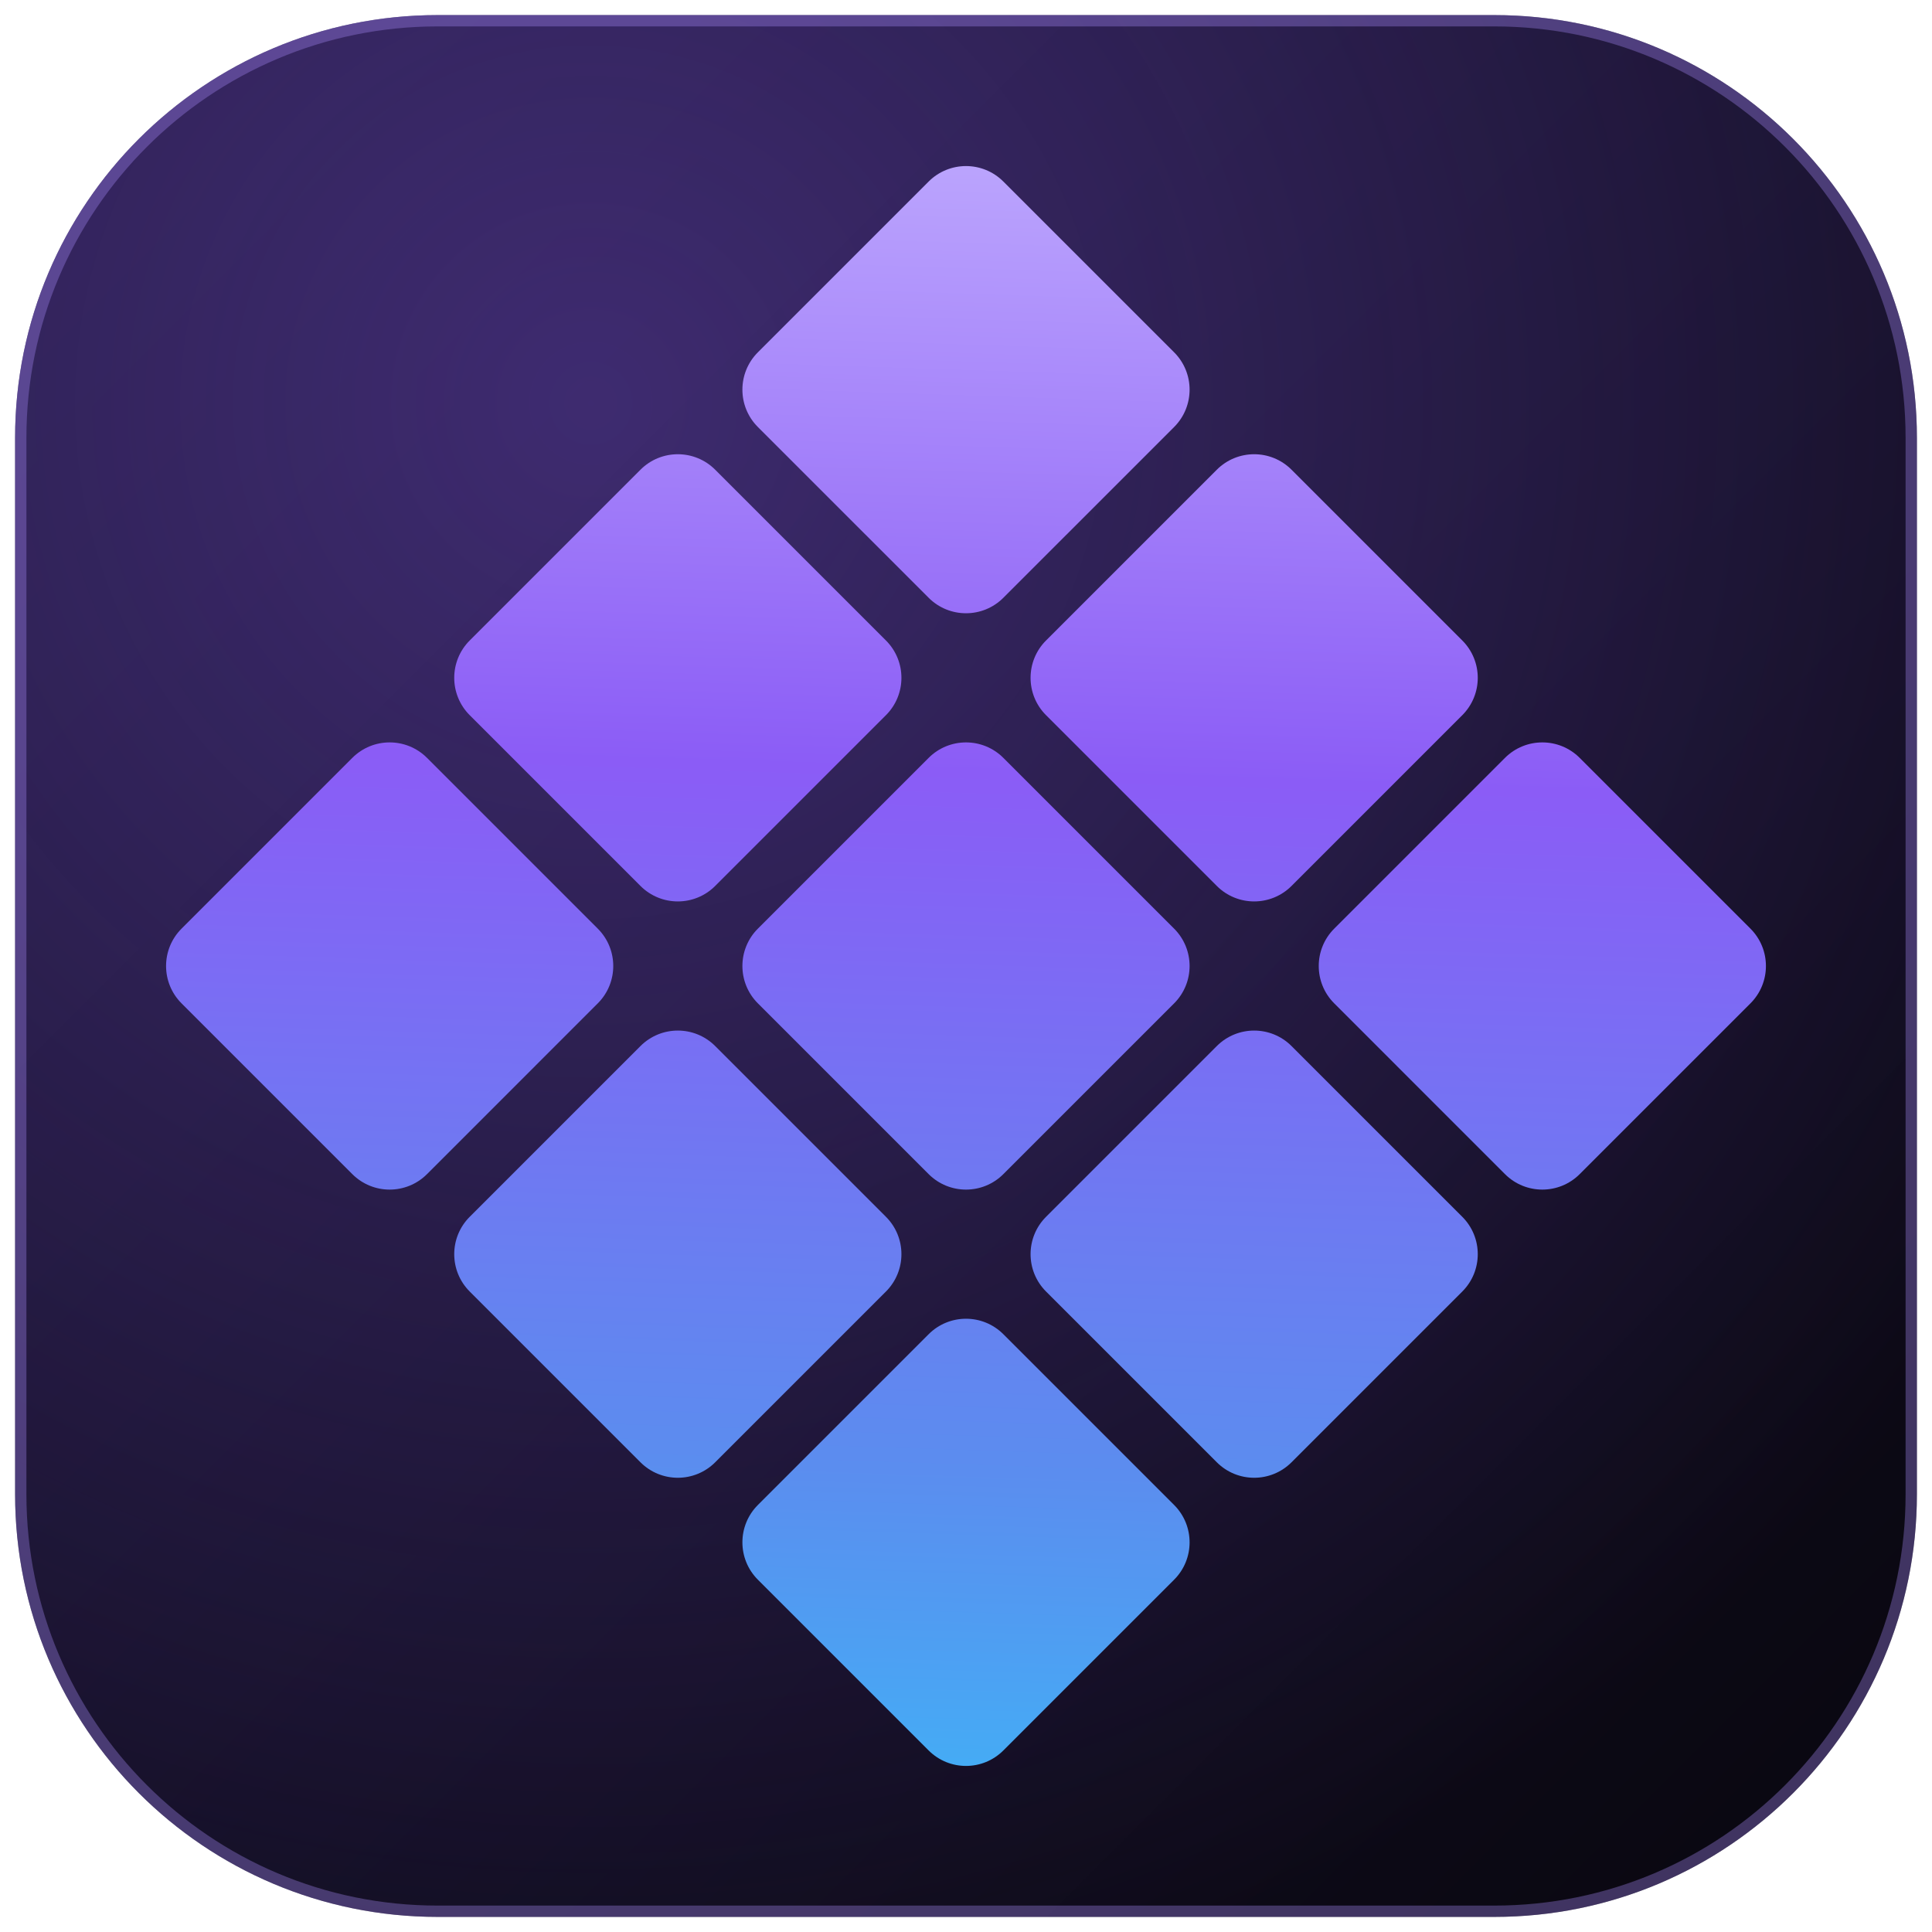
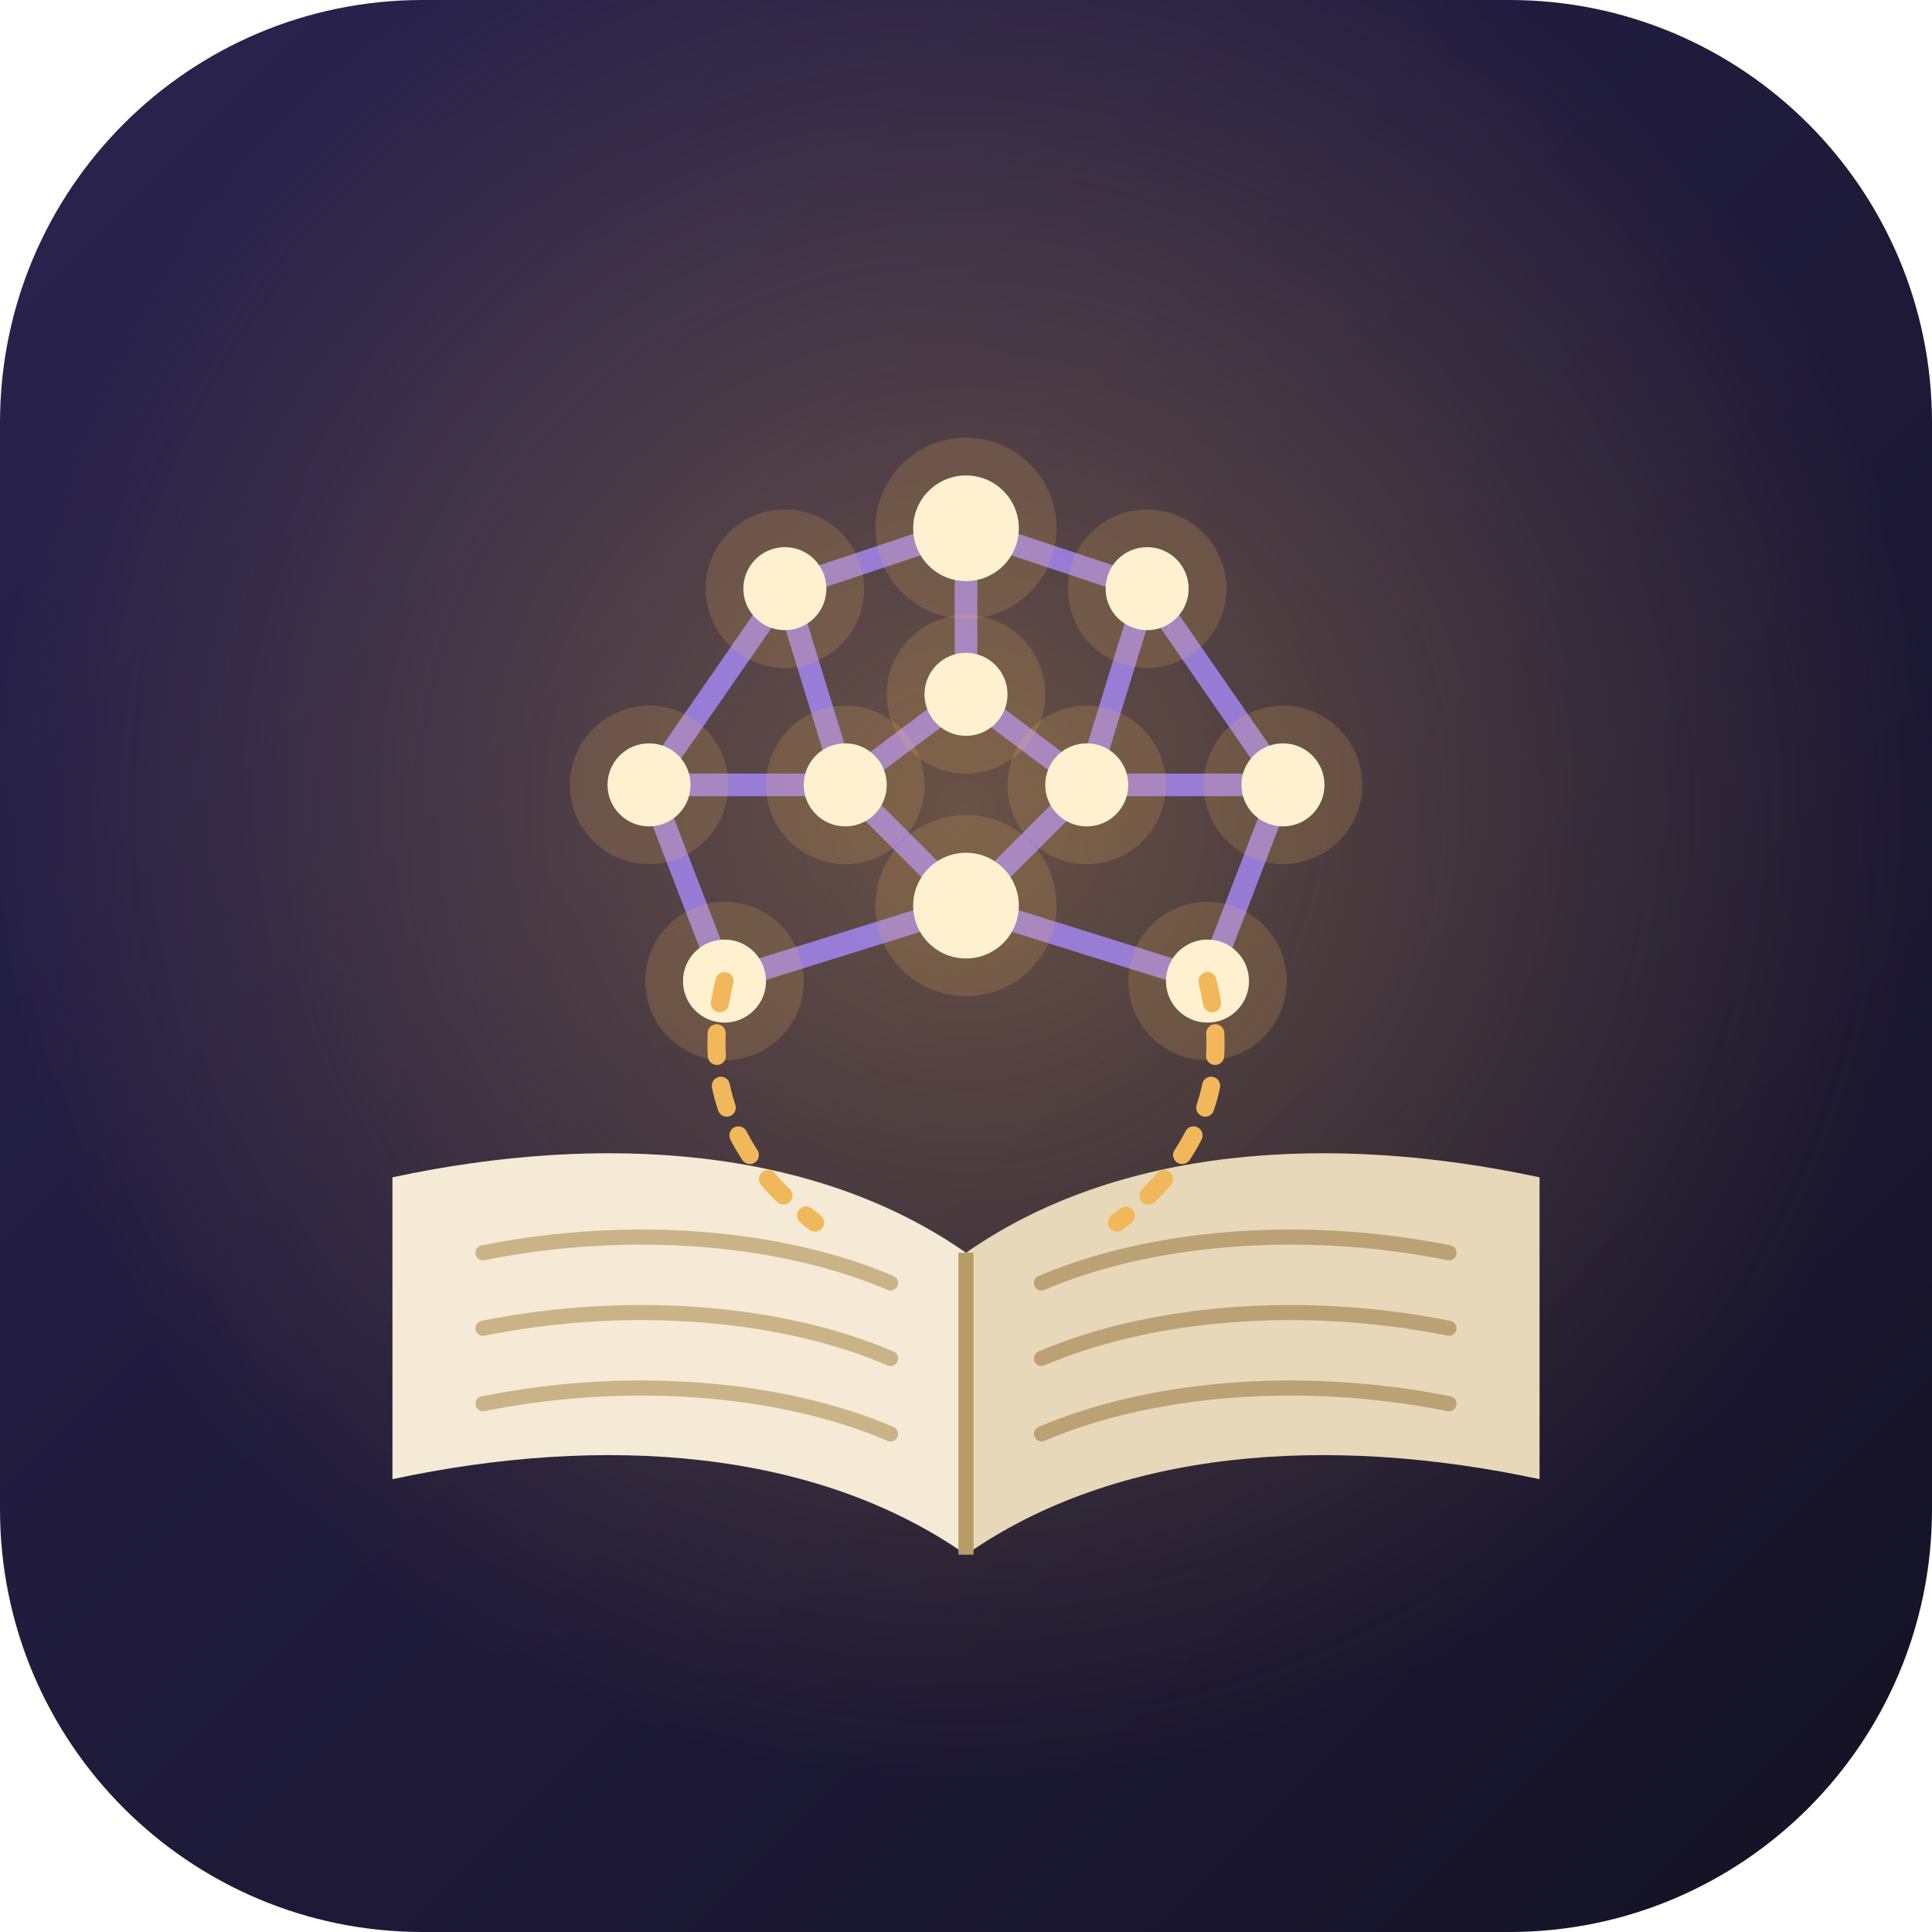
- <svg xmlns="http://www.w3.org/2000/svg" viewBox="0 0 256 256" width="256" height="256" role="img" aria-labelledby="osLogoTitle osLogoDesc">
+ <svg xmlns="http://www.w3.org/2000/svg" width="256" height="256" viewBox="0 0 256 256" role="img" aria-labelledby="t">
  <defs>
-     <linearGradient id="osLogoPanel" x1="0" y1="0" x2="1" y2="1">
-       <stop offset="0" stop-color="#1b1533" />
-       <stop offset="0.55" stop-color="#120e22" />
-       <stop offset="1" stop-color="#09070f" />
+     <linearGradient id="bg" x1="0" y1="0" x2="1" y2="1">
+       <stop offset="0" stop-color="#2a2350" />
+       <stop offset="1" stop-color="#141224" />
    </linearGradient>
-     <linearGradient id="osLogoFacet" gradientUnits="userSpaceOnUse" x1="-88" y1="-94" x2="88" y2="94">
-       <stop offset="0" stop-color="#c8b8ff" />
-       <stop offset="0.40" stop-color="#8b5cf6" />
-       <stop offset="0.76" stop-color="#5b8def" />
-       <stop offset="1" stop-color="#38bdf8" />
-     </linearGradient>
-     <radialGradient id="osLogoGlow" cx="0.30" cy="0.20" r="0.88">
-       <stop offset="0" stop-color="#8b5cf6" stop-opacity="0.34" />
-       <stop offset="1" stop-color="#8b5cf6" stop-opacity="0" />
+     <radialGradient id="glow" cx=".5" cy=".42" r=".5">
+       <stop offset="0" stop-color="#f0b85a" stop-opacity=".35" />
+       <stop offset="1" stop-color="#f0b85a" stop-opacity="0" />
    </radialGradient>
  </defs>
-   <rect x="2" y="2" width="252" height="252" rx="56" fill="url(#osLogoPanel)" />
-   <rect x="2" y="2" width="252" height="252" rx="56" fill="url(#osLogoGlow)" />
-   <g transform="translate(128 128) rotate(45)" fill="url(#osLogoFacet)">
-     <rect x="-77" y="-77" width="46" height="46" rx="7" />
-     <rect x="-23" y="-77" width="46" height="46" rx="7" />
-     <rect x="31" y="-77" width="46" height="46" rx="7" />
-     <rect x="-77" y="-23" width="46" height="46" rx="7" />
-     <rect x="-23" y="-23" width="46" height="46" rx="7" />
-     <rect x="31" y="-23" width="46" height="46" rx="7" />
-     <rect x="-77" y="31" width="46" height="46" rx="7" />
-     <rect x="-23" y="31" width="46" height="46" rx="7" />
-     <rect x="31" y="31" width="46" height="46" rx="7" />
-   </g>
-   <rect x="2.75" y="2.75" width="250.5" height="250.5" rx="55.25" fill="none" stroke="#a78bfa" stroke-opacity="0.34" stroke-width="1.5" />
+   <rect width="256" height="256" rx="56" fill="url(#bg)" />
+   <rect width="256" height="256" rx="56" fill="url(#glow)" />
+   <line x1="86" y1="104" x2="104" y2="78" stroke="#a78bfa" stroke-width="3" stroke-linecap="round" stroke-opacity=".8" />
+   <line x1="104" y1="78" x2="128" y2="70" stroke="#a78bfa" stroke-width="3" stroke-linecap="round" stroke-opacity=".8" />
+   <line x1="128" y1="70" x2="152" y2="78" stroke="#a78bfa" stroke-width="3" stroke-linecap="round" stroke-opacity=".8" />
+   <line x1="152" y1="78" x2="170" y2="104" stroke="#a78bfa" stroke-width="3" stroke-linecap="round" stroke-opacity=".8" />
+   <line x1="86" y1="104" x2="112" y2="104" stroke="#a78bfa" stroke-width="3" stroke-linecap="round" stroke-opacity=".8" />
+   <line x1="112" y1="104" x2="128" y2="92" stroke="#a78bfa" stroke-width="3" stroke-linecap="round" stroke-opacity=".8" />
+   <line x1="128" y1="92" x2="128" y2="70" stroke="#a78bfa" stroke-width="3" stroke-linecap="round" stroke-opacity=".8" />
+   <line x1="128" y1="92" x2="144" y2="104" stroke="#a78bfa" stroke-width="3" stroke-linecap="round" stroke-opacity=".8" />
+   <line x1="144" y1="104" x2="170" y2="104" stroke="#a78bfa" stroke-width="3" stroke-linecap="round" stroke-opacity=".8" />
+   <line x1="86" y1="104" x2="96" y2="130" stroke="#a78bfa" stroke-width="3" stroke-linecap="round" stroke-opacity=".8" />
+   <line x1="96" y1="130" x2="128" y2="120" stroke="#a78bfa" stroke-width="3" stroke-linecap="round" stroke-opacity=".8" />
+   <line x1="128" y1="120" x2="160" y2="130" stroke="#a78bfa" stroke-width="3" stroke-linecap="round" stroke-opacity=".8" />
+   <line x1="160" y1="130" x2="170" y2="104" stroke="#a78bfa" stroke-width="3" stroke-linecap="round" stroke-opacity=".8" />
+   <line x1="112" y1="104" x2="128" y2="120" stroke="#a78bfa" stroke-width="3" stroke-linecap="round" stroke-opacity=".8" />
+   <line x1="144" y1="104" x2="128" y2="120" stroke="#a78bfa" stroke-width="3" stroke-linecap="round" stroke-opacity=".8" />
+   <line x1="104" y1="78" x2="112" y2="104" stroke="#a78bfa" stroke-width="3" stroke-linecap="round" stroke-opacity=".8" />
+   <line x1="152" y1="78" x2="144" y2="104" stroke="#a78bfa" stroke-width="3" stroke-linecap="round" stroke-opacity=".8" />
+   <circle cx="86" cy="104" r="10.5" fill="#f0b85a" opacity=".18" />
+   <circle cx="86" cy="104" r="5.5" fill="#fff1cf" />
+   <circle cx="104" cy="78" r="10.5" fill="#f0b85a" opacity=".18" />
+   <circle cx="104" cy="78" r="5.5" fill="#fff1cf" />
+   <circle cx="128" cy="70" r="12" fill="#f0b85a" opacity=".18" />
+   <circle cx="128" cy="70" r="7" fill="#fff1cf" />
+   <circle cx="152" cy="78" r="10.5" fill="#f0b85a" opacity=".18" />
+   <circle cx="152" cy="78" r="5.5" fill="#fff1cf" />
+   <circle cx="170" cy="104" r="10.5" fill="#f0b85a" opacity=".18" />
+   <circle cx="170" cy="104" r="5.5" fill="#fff1cf" />
+   <circle cx="112" cy="104" r="10.5" fill="#f0b85a" opacity=".18" />
+   <circle cx="112" cy="104" r="5.5" fill="#fff1cf" />
+   <circle cx="144" cy="104" r="10.5" fill="#f0b85a" opacity=".18" />
+   <circle cx="144" cy="104" r="5.5" fill="#fff1cf" />
+   <circle cx="96" cy="130" r="10.5" fill="#f0b85a" opacity=".18" />
+   <circle cx="96" cy="130" r="5.5" fill="#fff1cf" />
+   <circle cx="128" cy="120" r="12" fill="#f0b85a" opacity=".18" />
+   <circle cx="128" cy="120" r="7" fill="#fff1cf" />
+   <circle cx="160" cy="130" r="10.5" fill="#f0b85a" opacity=".18" />
+   <circle cx="160" cy="130" r="5.5" fill="#fff1cf" />
+   <circle cx="128" cy="92" r="10.5" fill="#f0b85a" opacity=".18" />
+   <circle cx="128" cy="92" r="5.5" fill="#fff1cf" />
+   <path d="M128 166 C108 152 80 150 52 156 L52 196 C80 190 108 192 128 206 Z" fill="#f4ead5" />
+   <path d="M128 166 C148 152 176 150 204 156 L204 196 C176 190 148 192 128 206 Z" fill="#e6d8b8" />
+   <path d="M128 166 L128 206" stroke="#b89c66" stroke-width="2" />
+   <path d="M64 166 C84 162 104 164 118 170" fill="none" stroke="#b89c66" stroke-width="2" stroke-linecap="round" opacity=".7" />
+   <path d="M192 166 C172 162 152 164 138 170" fill="none" stroke="#a88c58" stroke-width="2" stroke-linecap="round" opacity=".7" />
+   <path d="M64 176 C84 172 104 174 118 180" fill="none" stroke="#b89c66" stroke-width="2" stroke-linecap="round" opacity=".7" />
+   <path d="M192 176 C172 172 152 174 138 180" fill="none" stroke="#a88c58" stroke-width="2" stroke-linecap="round" opacity=".7" />
+   <path d="M64 186 C84 182 104 184 118 190" fill="none" stroke="#b89c66" stroke-width="2" stroke-linecap="round" opacity=".7" />
+   <path d="M192 186 C172 182 152 184 138 190" fill="none" stroke="#a88c58" stroke-width="2" stroke-linecap="round" opacity=".7" />
+   <path d="M96 130 C92 146 100 156 108 162" fill="none" stroke="#f0b85a" stroke-width="2.4" stroke-dasharray="3 4" stroke-linecap="round" />
+   <path d="M160 130 C164 146 156 156 148 162" fill="none" stroke="#f0b85a" stroke-width="2.4" stroke-dasharray="3 4" stroke-linecap="round" />
</svg>
